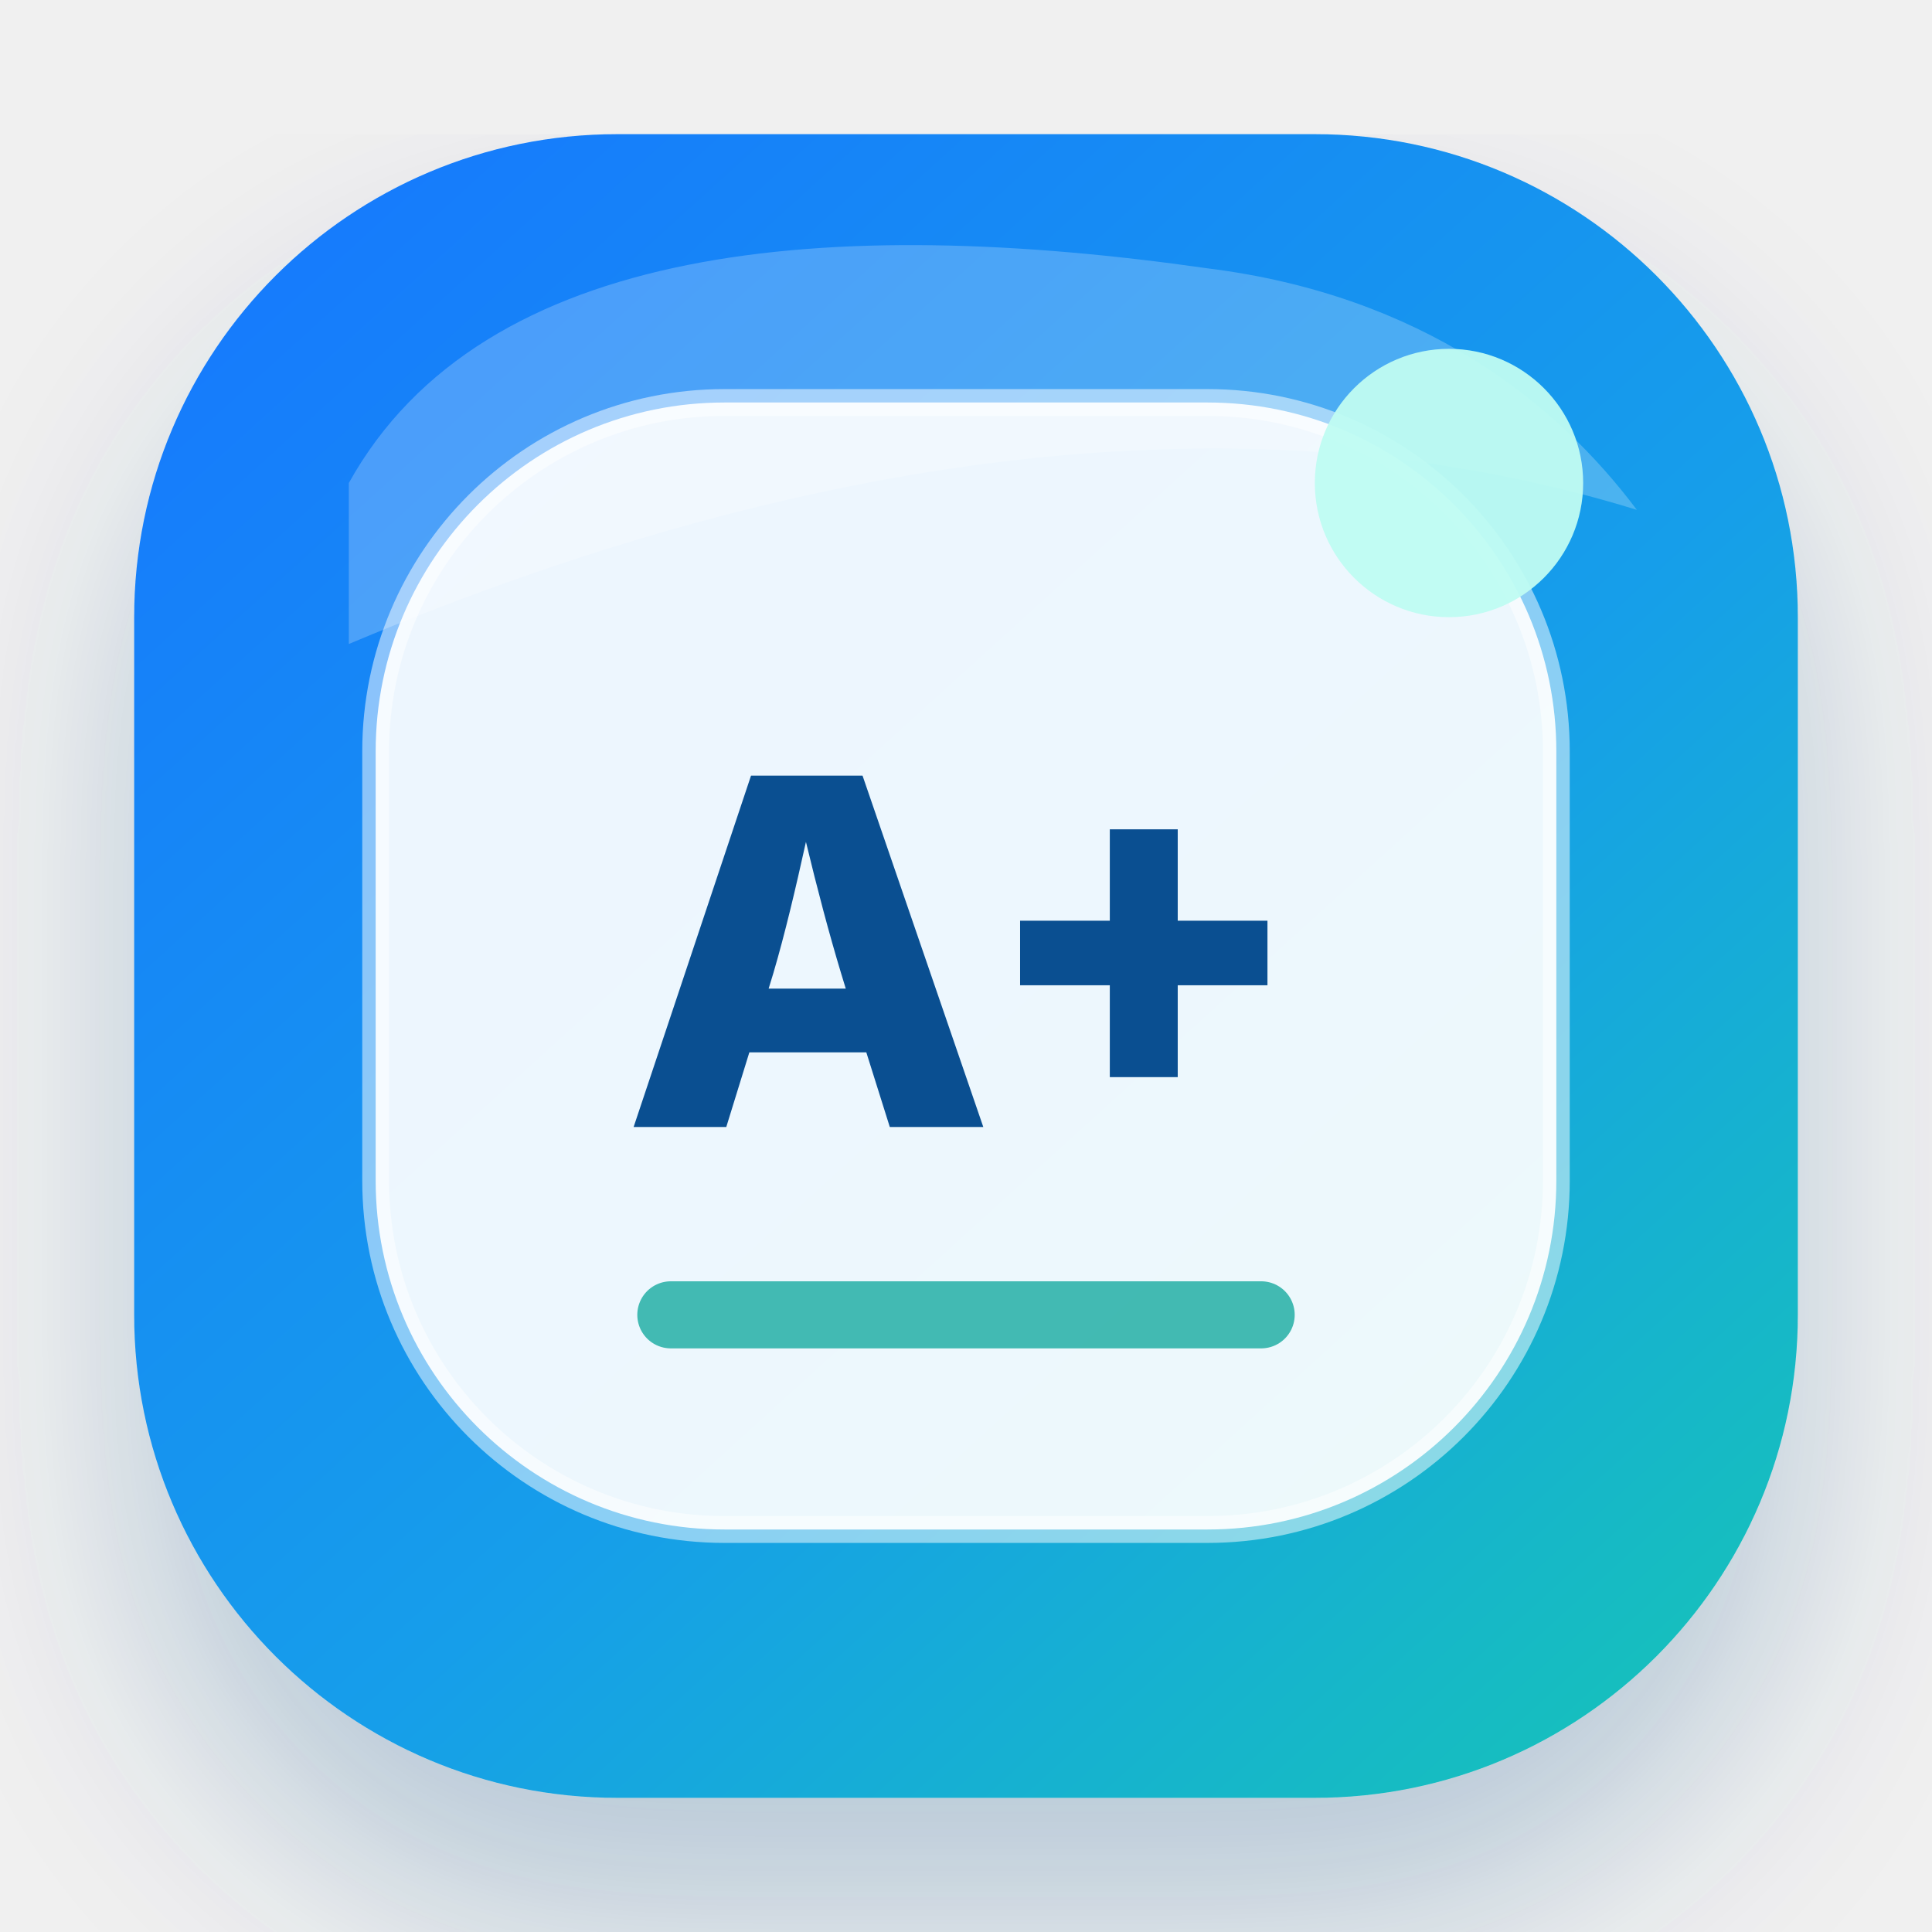
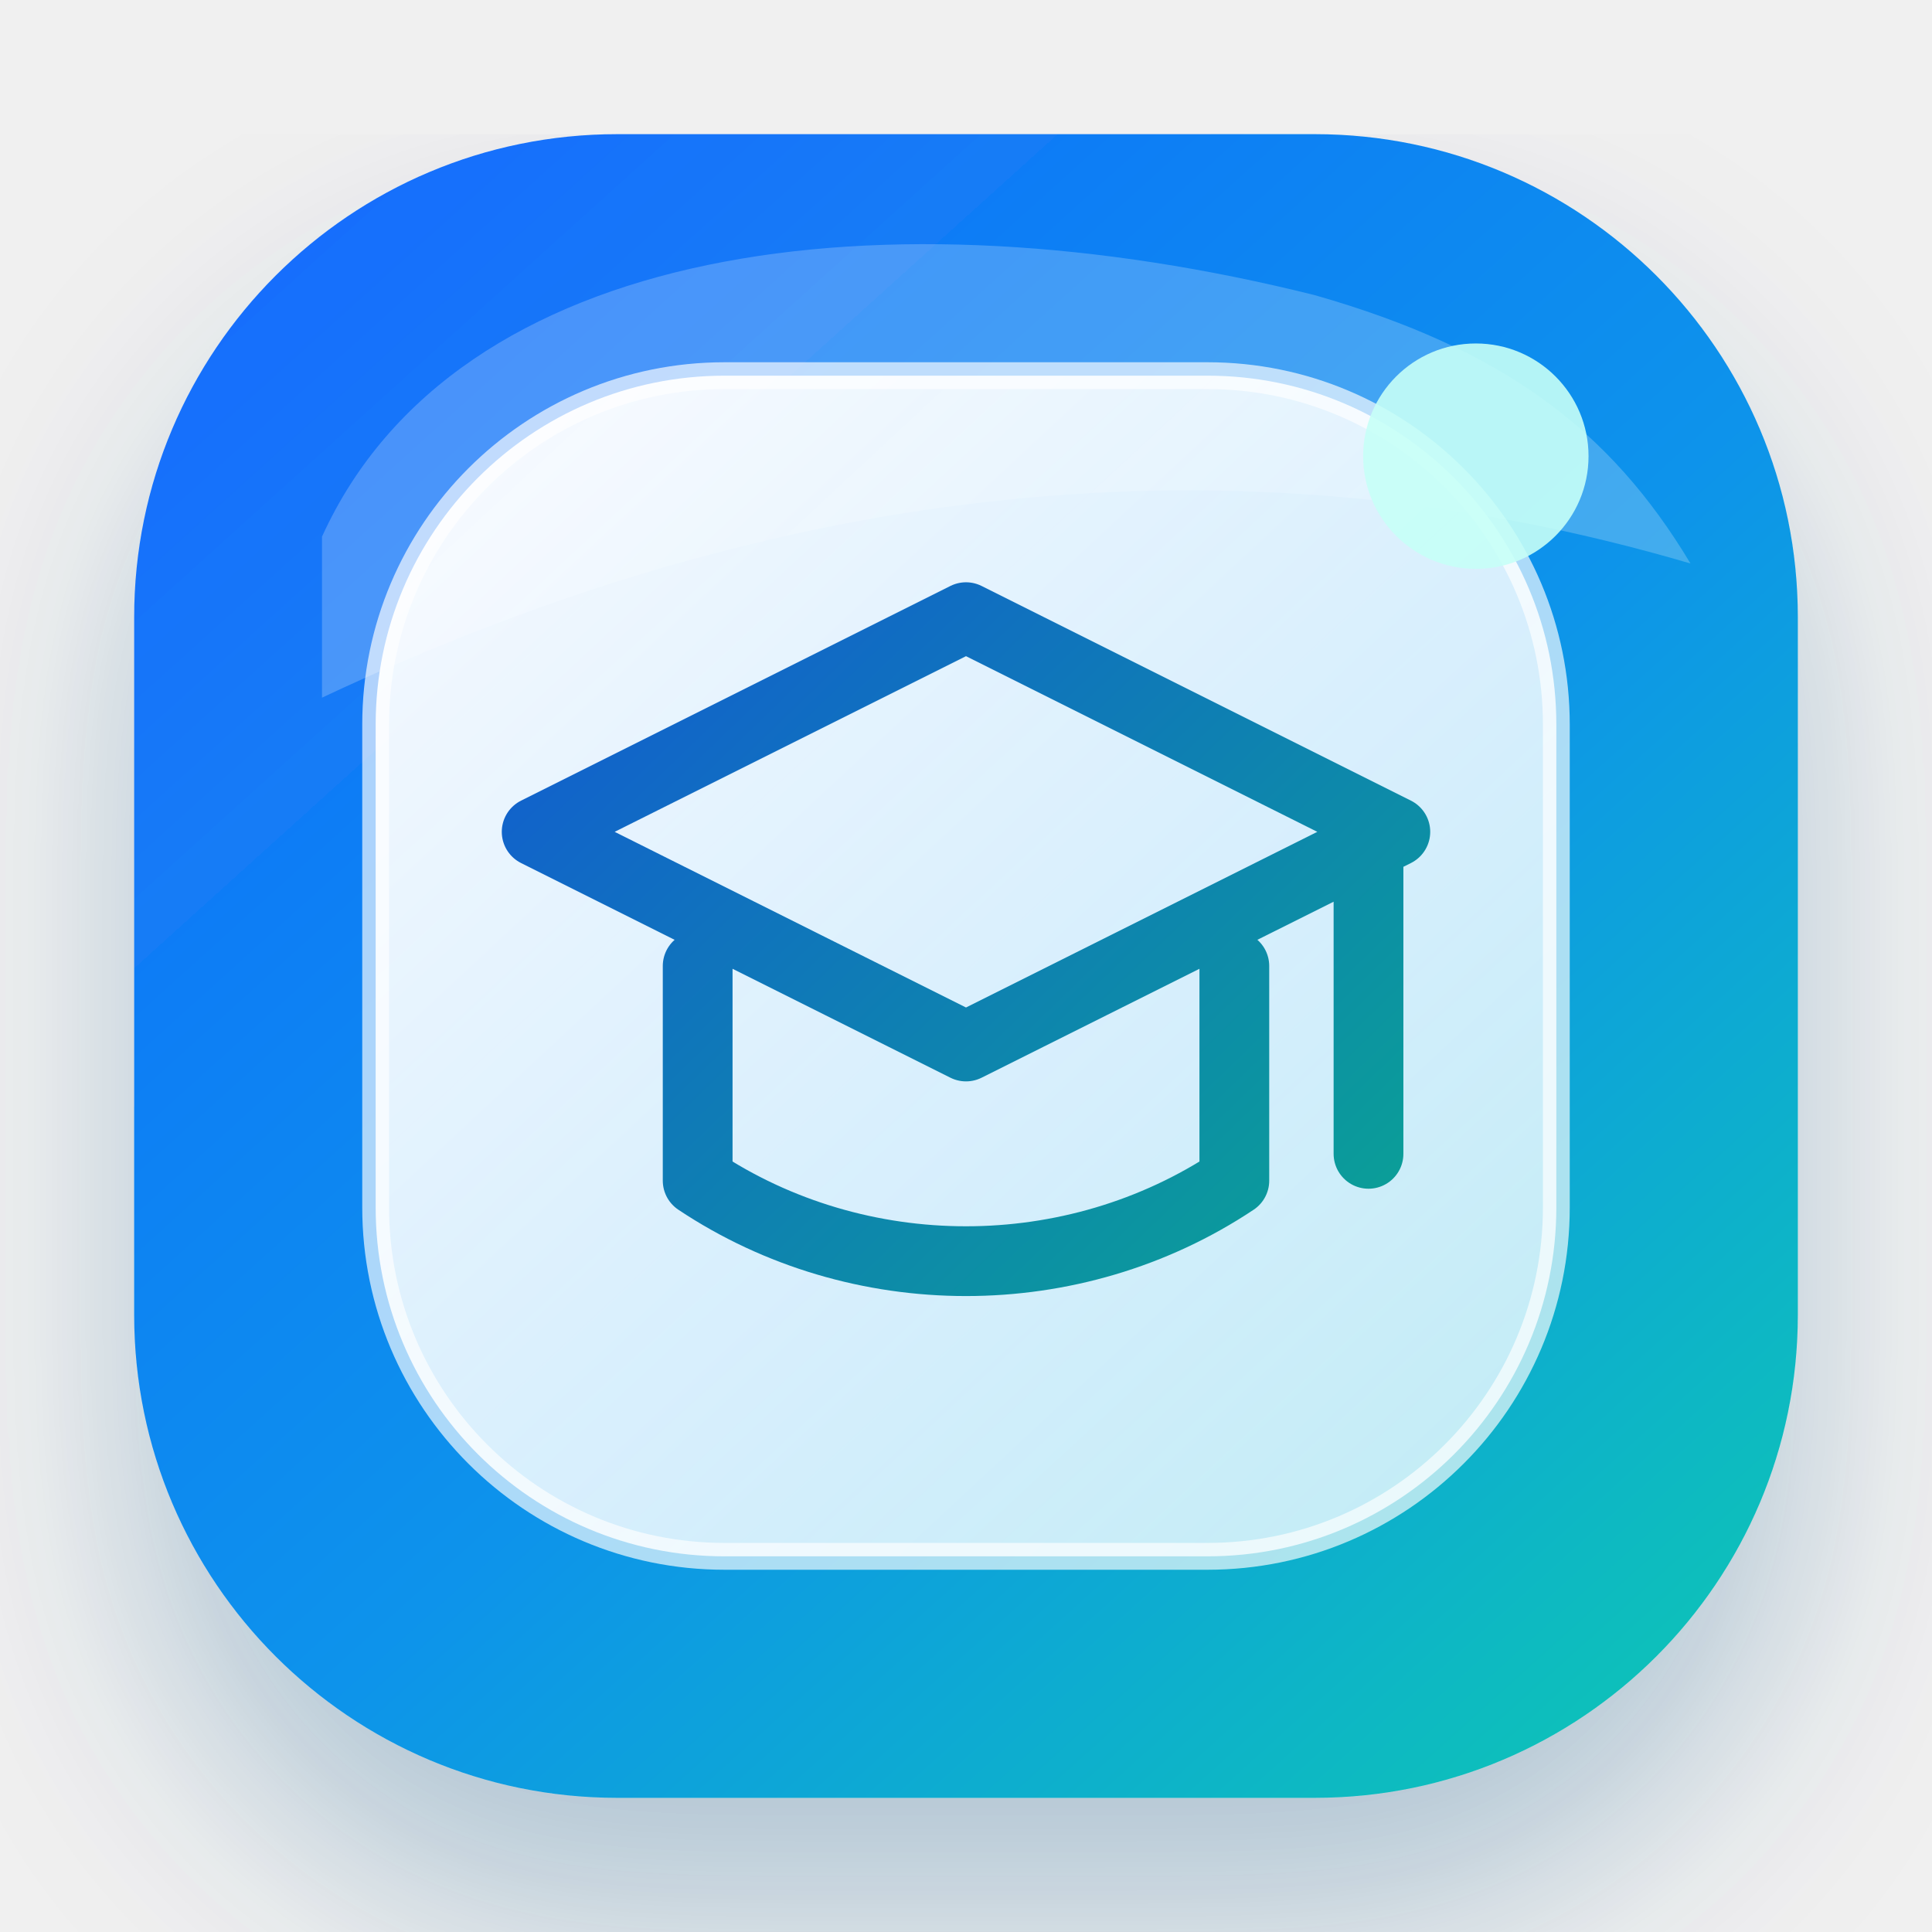
<svg xmlns="http://www.w3.org/2000/svg" viewBox="0 0 72 72" role="img" aria-label="Student">
  <defs>
-     <linearGradient id="g" x1="7" y1="4" x2="66" y2="69" gradientUnits="userSpaceOnUse">
-       <stop stop-color="#1976ff" />
-       <stop offset=".56" stop-color="#159eea" />
+     <linearGradient id="bg" x1="8" y1="5" x2="64" y2="67" gradientUnits="userSpaceOnUse">
+       <stop stop-color="#1769ff" />
+       <stop offset=".55" stop-color="#0b93eb" />
      <stop offset="1" stop-color="#12c7b3" />
    </linearGradient>
-     <linearGradient id="glass" x1="16" y1="12" x2="58" y2="61">
-       <stop stop-color="#fff" stop-opacity=".92" />
-       <stop offset="1" stop-color="#eaf8ff" stop-opacity=".74" />
+     <linearGradient id="glass" x1="17" y1="15" x2="57" y2="58" gradientUnits="userSpaceOnUse">
+       <stop stop-color="#ffffff" stop-opacity=".96" />
+       <stop offset="1" stop-color="#e8f8ff" stop-opacity=".82" />
    </linearGradient>
-     <filter id="s" x="-30%" y="-30%" width="160%" height="170%">
-       <feDropShadow dx="0" dy="5" stdDeviation="4" flood-color="#0b4d8a" flood-opacity=".23" />
+     <linearGradient id="ink" x1="23" y1="23" x2="50" y2="51" gradientUnits="userSpaceOnUse">
+       <stop stop-color="#125fce" />
+       <stop offset="1" stop-color="#0aa493" />
+     </linearGradient>
+     <filter id="ds" x="-30%" y="-30%" width="160%" height="175%">
+       <feDropShadow dx="0" dy="5" stdDeviation="4" flood-color="#0c4d84" flood-opacity=".25" />
    </filter>
  </defs>
-   <rect x="5" y="5" width="62" height="62" rx="18" fill="url(#g)" filter="url(#s)" />
-   <path d="M13 18C18 9 31 8 45 10c8 1 13 5 16 9-13-4-29-3-48 5z" fill="#fff" opacity=".23" />
-   <rect x="14" y="15" width="44" height="42" rx="13" fill="url(#glass)" stroke="#fff" stroke-opacity=".5" />
-   <circle cx="54" cy="18" r="5" fill="#bffcf2" opacity=".95" />
-   <text x="36" y="42" text-anchor="middle" font-family="Inter,Segoe UI,Arial,sans-serif" font-size="18" font-weight="800" fill="#0a4f91">A+</text>
-   <path d="M25 49h22" stroke="#12a99d" stroke-width="2.5" stroke-linecap="round" opacity=".78" />
+   <rect x="5" y="5" width="62" height="62" rx="18" fill="url(#bg)" filter="url(#ds)" />
+   <path d="M12 20C17 9 33 7 49 11c7 2 11 5 14 10-17-5-34-3-51 5z" fill="#fff" opacity=".22" />
+   <rect x="14" y="14" width="44" height="44" rx="13" fill="url(#glass)" stroke="#fff" stroke-opacity=".66" />
+   <circle cx="55" cy="17" r="4.2" fill="#c7fff7" opacity=".9" />
+   <g fill="none" stroke="url(#ink)" stroke-width="2.6" stroke-linecap="round" stroke-linejoin="round">
+     <path d="M20 31l16-8 16 8-16 8zM26 36v8c6 4 14 4 20 0v-8M51 32v11" />
+   </g>
</svg>
